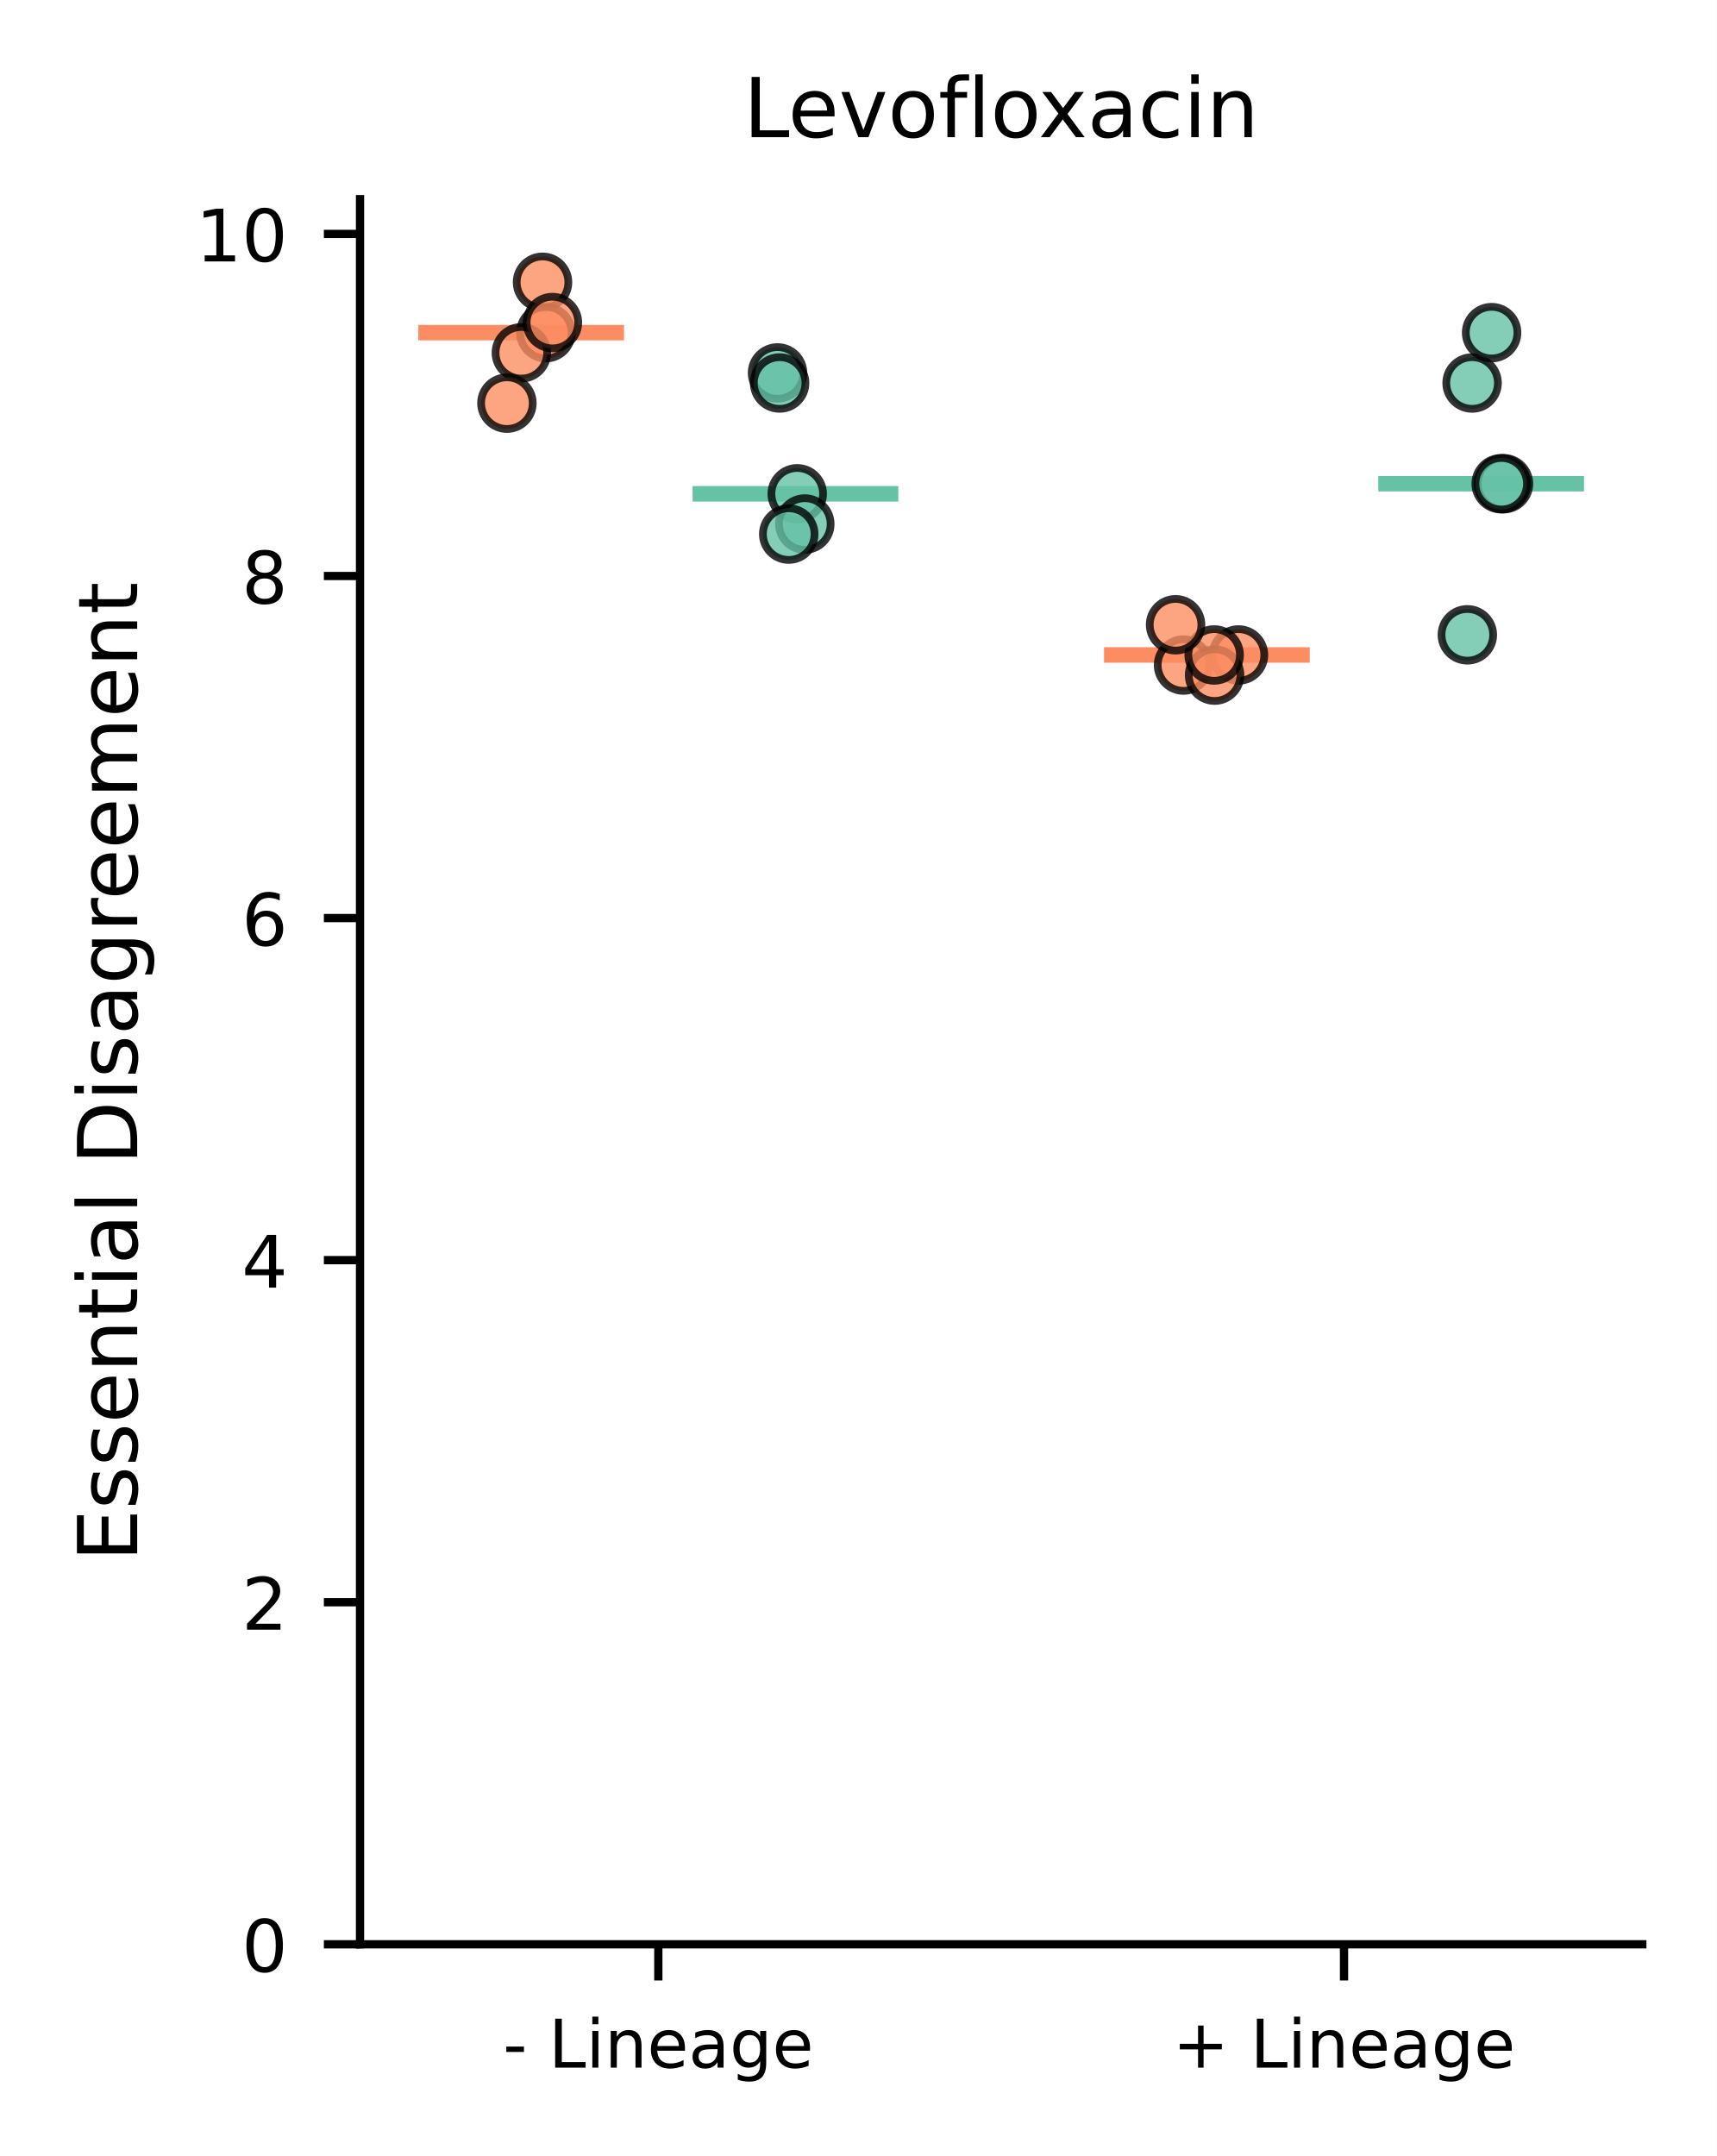
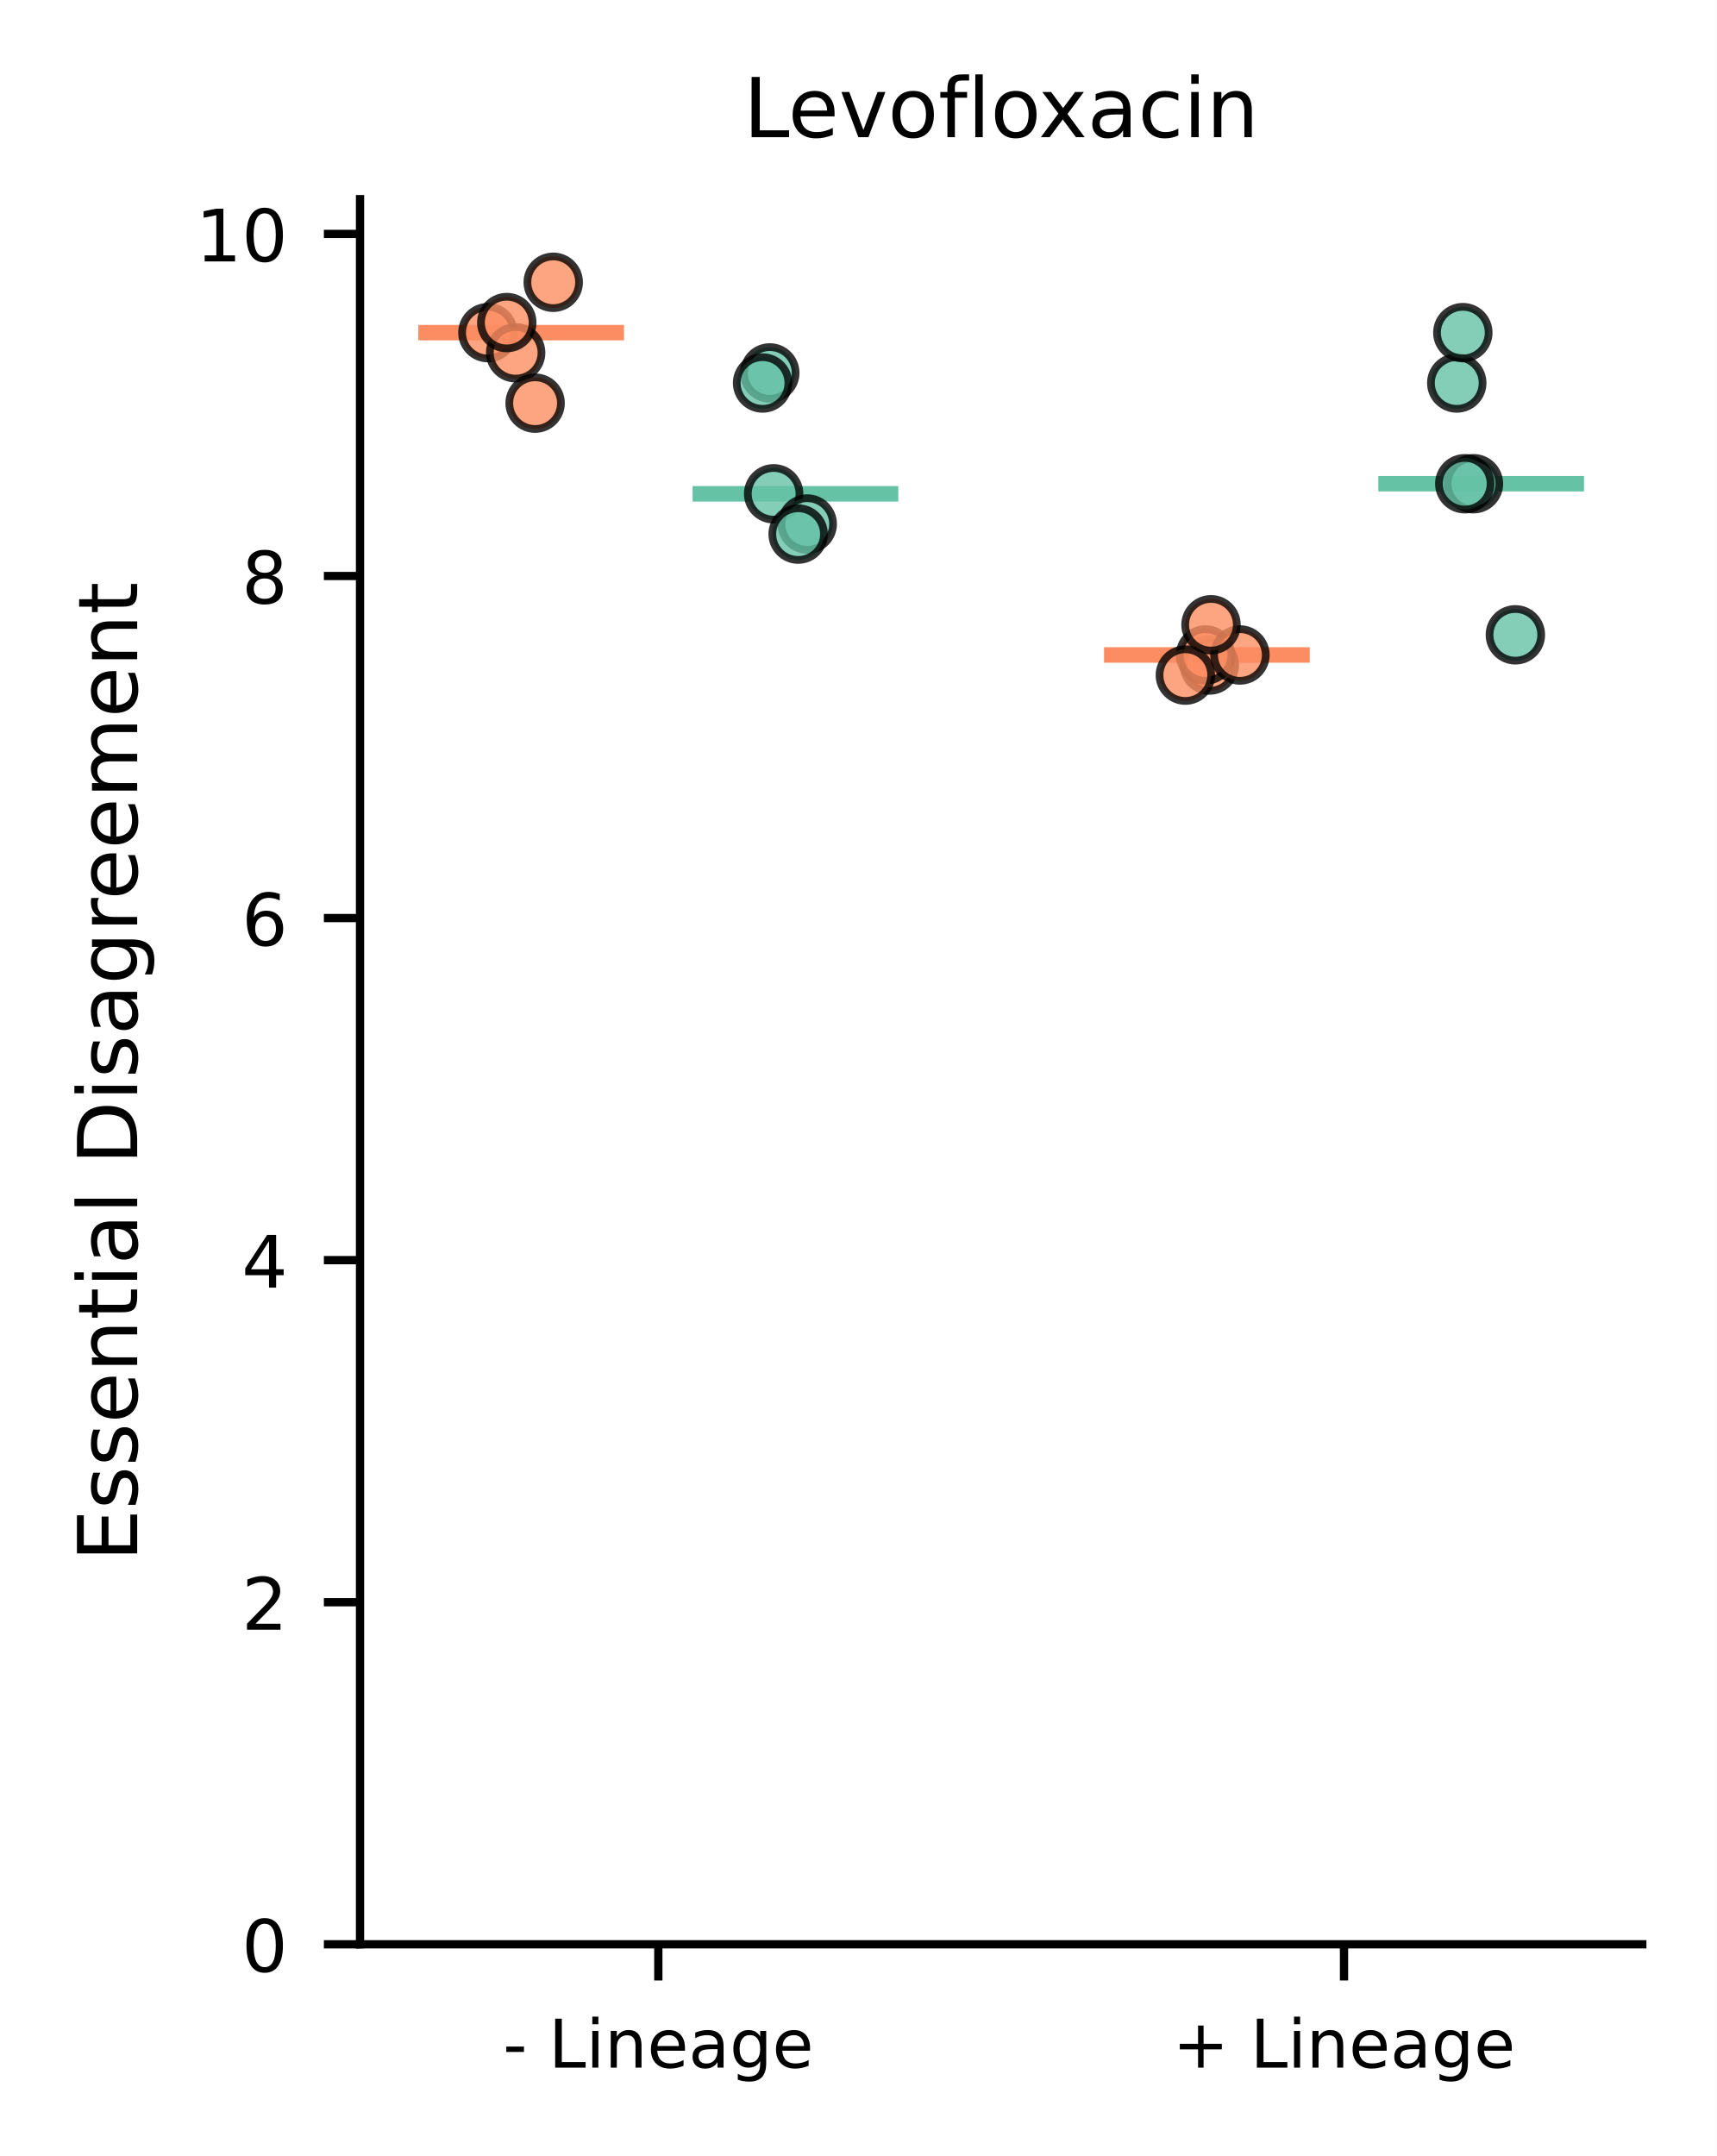
<svg xmlns="http://www.w3.org/2000/svg" xmlns:xlink="http://www.w3.org/1999/xlink" width="166.17pt" height="208.69pt" viewBox="0 0 166.17 208.69" version="1.1">
  <defs>
    <style type="text/css">*{stroke-linejoin: round; stroke-linecap: butt}</style>
  </defs>
  <g id="figure_1">
    <g id="patch_1">
      <path d="M 0 208.69  L 166.17 208.69  L 166.17 0  L 0 0  z " style="fill: #ffffff" />
    </g>
    <g id="axes_1">
      <g id="patch_2">
        <path d="M 34.85 188.199  L 158.97 188.199  L 158.97 19.279  L 34.85 19.279  z " style="fill: #ffffff" />
      </g>
      <g id="LineCollection_1">
-         <path d="M 40.492 32.198  L 60.404 32.198  " clip-path="url(#pae487c774e)" style="fill: none; stroke: #fc8d62; stroke-width: 1.5" />
+         <path d="M 40.492 32.198  L 60.404 32.198  " clip-path="url(#p9c0879e6dc)" style="fill: none; stroke: #fc8d62; stroke-width: 1.5" />
      </g>
      <g id="LineCollection_2">
-         <path d="M 67.042 47.798  L 86.954 47.798  " clip-path="url(#pae487c774e)" style="fill: none; stroke: #66c2a5; stroke-width: 1.5" />
+         <path d="M 67.042 47.798  L 86.954 47.798  " clip-path="url(#p9c0879e6dc)" style="fill: none; stroke: #66c2a5; stroke-width: 1.5" />
      </g>
      <g id="LineCollection_3">
-         <path d="M 106.866 63.398  L 126.778 63.398  " clip-path="url(#pae487c774e)" style="fill: none; stroke: #fc8d62; stroke-width: 1.5" />
+         <path d="M 106.866 63.398  L 126.778 63.398  " clip-path="url(#p9c0879e6dc)" style="fill: none; stroke: #fc8d62; stroke-width: 1.5" />
      </g>
      <g id="LineCollection_4">
-         <path d="M 133.416 46.823  L 153.328 46.823  " clip-path="url(#pae487c774e)" style="fill: none; stroke: #66c2a5; stroke-width: 1.5" />
+         <path d="M 133.416 46.823  L 153.328 46.823  " clip-path="url(#p9c0879e6dc)" style="fill: none; stroke: #66c2a5; stroke-width: 1.5" />
      </g>
      <g id="PathCollection_1">
        <defs>
-           <path id="C0_0_049ed2ad08" d="M 0 2.5  C 0.663 2.5 1.299 2.237 1.768 1.768  C 2.237 1.299 2.5 0.663 2.5 -0  C 2.5 -0.663 2.237 -1.299 1.768 -1.768  C 1.299 -2.237 0.663 -2.5 0 -2.5  C -0.663 -2.5 -1.299 -2.237 -1.768 -1.768  C -2.237 -1.299 -2.5 -0.663 -2.5 0  C -2.5 0.663 -2.237 1.299 -1.768 1.768  C -1.299 2.237 -0.663 2.5 0 2.5  z " />
+           <path id="C0_0_31f6747d35" d="M 0 2.5  C 0.663 2.5 1.299 2.237 1.768 1.768  C 2.237 1.299 2.5 0.663 2.5 -0  C 2.5 -0.663 2.237 -1.299 1.768 -1.768  C 1.299 -2.237 0.663 -2.5 0 -2.5  C -0.663 -2.5 -1.299 -2.237 -1.768 -1.768  C -2.237 -1.299 -2.5 -0.663 -2.5 0  C -2.5 0.663 -2.237 1.299 -1.768 1.768  C -1.299 2.237 -0.663 2.5 0 2.5  z " />
        </defs>
-         <g clip-path="url(#pae487c774e)">
-           <use xlink:href="#C0_0_049ed2ad08" x="52.515" y="27.323" style="fill: #fc8d62; fill-opacity: 0.8; stroke: #000000; stroke-opacity: 0.8; stroke-width: 0.75" />
-         </g>
-         <g clip-path="url(#pae487c774e)">
-           <use xlink:href="#C0_0_049ed2ad08" x="52.838" y="32.198" style="fill: #fc8d62; fill-opacity: 0.8; stroke: #000000; stroke-opacity: 0.8; stroke-width: 0.75" />
-         </g>
-         <g clip-path="url(#pae487c774e)">
-           <use xlink:href="#C0_0_049ed2ad08" x="50.466" y="34.148" style="fill: #fc8d62; fill-opacity: 0.8; stroke: #000000; stroke-opacity: 0.8; stroke-width: 0.75" />
-         </g>
-         <g clip-path="url(#pae487c774e)">
-           <use xlink:href="#C0_0_049ed2ad08" x="53.474" y="31.223" style="fill: #fc8d62; fill-opacity: 0.8; stroke: #000000; stroke-opacity: 0.8; stroke-width: 0.75" />
-         </g>
-         <g clip-path="url(#pae487c774e)">
-           <use xlink:href="#C0_0_049ed2ad08" x="49.068" y="39.023" style="fill: #fc8d62; fill-opacity: 0.8; stroke: #000000; stroke-opacity: 0.8; stroke-width: 0.75" />
+         <g clip-path="url(#p9c0879e6dc)">
+           <use xlink:href="#C0_0_31f6747d35" x="53.551" y="27.323" style="fill: #fc8d62; fill-opacity: 0.8; stroke: #000000; stroke-opacity: 0.8; stroke-width: 0.75" />
+         </g>
+         <g clip-path="url(#p9c0879e6dc)">
+           <use xlink:href="#C0_0_31f6747d35" x="47.228" y="32.198" style="fill: #fc8d62; fill-opacity: 0.8; stroke: #000000; stroke-opacity: 0.8; stroke-width: 0.75" />
+         </g>
+         <g clip-path="url(#p9c0879e6dc)">
+           <use xlink:href="#C0_0_31f6747d35" x="49.914" y="34.148" style="fill: #fc8d62; fill-opacity: 0.8; stroke: #000000; stroke-opacity: 0.8; stroke-width: 0.75" />
+         </g>
+         <g clip-path="url(#p9c0879e6dc)">
+           <use xlink:href="#C0_0_31f6747d35" x="49.055" y="31.223" style="fill: #fc8d62; fill-opacity: 0.8; stroke: #000000; stroke-opacity: 0.8; stroke-width: 0.75" />
+         </g>
+         <g clip-path="url(#p9c0879e6dc)">
+           <use xlink:href="#C0_0_31f6747d35" x="51.797" y="39.023" style="fill: #fc8d62; fill-opacity: 0.8; stroke: #000000; stroke-opacity: 0.8; stroke-width: 0.75" />
        </g>
      </g>
      <g id="PathCollection_2">
        <defs>
-           <path id="C1_0_1b8a376a2b" d="M 0 2.5  C 0.663 2.5 1.299 2.237 1.768 1.768  C 2.237 1.299 2.5 0.663 2.5 -0  C 2.5 -0.663 2.237 -1.299 1.768 -1.768  C 1.299 -2.237 0.663 -2.5 0 -2.5  C -0.663 -2.5 -1.299 -2.237 -1.768 -1.768  C -2.237 -1.299 -2.5 -0.663 -2.5 0  C -2.5 0.663 -2.237 1.299 -1.768 1.768  C -1.299 2.237 -0.663 2.5 0 2.5  z " />
+           <path id="C1_0_702dd23e51" d="M 0 2.5  C 0.663 2.5 1.299 2.237 1.768 1.768  C 2.237 1.299 2.5 0.663 2.5 -0  C 2.5 -0.663 2.237 -1.299 1.768 -1.768  C 1.299 -2.237 0.663 -2.5 0 -2.5  C -0.663 -2.5 -1.299 -2.237 -1.768 -1.768  C -2.237 -1.299 -2.5 -0.663 -2.5 0  C -2.5 0.663 -2.237 1.299 -1.768 1.768  C -1.299 2.237 -0.663 2.5 0 2.5  z " />
        </defs>
-         <g clip-path="url(#pae487c774e)">
-           <use xlink:href="#C1_0_1b8a376a2b" x="77.17" y="47.798" style="fill: #66c2a5; fill-opacity: 0.8; stroke: #000000; stroke-opacity: 0.8; stroke-width: 0.75" />
-         </g>
-         <g clip-path="url(#pae487c774e)">
-           <use xlink:href="#C1_0_1b8a376a2b" x="77.903" y="50.723" style="fill: #66c2a5; fill-opacity: 0.8; stroke: #000000; stroke-opacity: 0.8; stroke-width: 0.75" />
-         </g>
-         <g clip-path="url(#pae487c774e)">
-           <use xlink:href="#C1_0_1b8a376a2b" x="75.261" y="36.098" style="fill: #66c2a5; fill-opacity: 0.8; stroke: #000000; stroke-opacity: 0.8; stroke-width: 0.75" />
-         </g>
-         <g clip-path="url(#pae487c774e)">
-           <use xlink:href="#C1_0_1b8a376a2b" x="76.347" y="51.698" style="fill: #66c2a5; fill-opacity: 0.8; stroke: #000000; stroke-opacity: 0.8; stroke-width: 0.75" />
-         </g>
-         <g clip-path="url(#pae487c774e)">
-           <use xlink:href="#C1_0_1b8a376a2b" x="75.465" y="37.073" style="fill: #66c2a5; fill-opacity: 0.8; stroke: #000000; stroke-opacity: 0.8; stroke-width: 0.75" />
+         <g clip-path="url(#p9c0879e6dc)">
+           <use xlink:href="#C1_0_702dd23e51" x="74.887" y="47.798" style="fill: #66c2a5; fill-opacity: 0.8; stroke: #000000; stroke-opacity: 0.8; stroke-width: 0.75" />
+         </g>
+         <g clip-path="url(#p9c0879e6dc)">
+           <use xlink:href="#C1_0_702dd23e51" x="78.138" y="50.723" style="fill: #66c2a5; fill-opacity: 0.8; stroke: #000000; stroke-opacity: 0.8; stroke-width: 0.75" />
+         </g>
+         <g clip-path="url(#p9c0879e6dc)">
+           <use xlink:href="#C1_0_702dd23e51" x="74.514" y="36.098" style="fill: #66c2a5; fill-opacity: 0.8; stroke: #000000; stroke-opacity: 0.8; stroke-width: 0.75" />
+         </g>
+         <g clip-path="url(#p9c0879e6dc)">
+           <use xlink:href="#C1_0_702dd23e51" x="77.258" y="51.698" style="fill: #66c2a5; fill-opacity: 0.8; stroke: #000000; stroke-opacity: 0.8; stroke-width: 0.75" />
+         </g>
+         <g clip-path="url(#p9c0879e6dc)">
+           <use xlink:href="#C1_0_702dd23e51" x="73.815" y="37.073" style="fill: #66c2a5; fill-opacity: 0.8; stroke: #000000; stroke-opacity: 0.8; stroke-width: 0.75" />
        </g>
      </g>
      <g id="PathCollection_3">
        <defs>
-           <path id="C2_0_3cc816ec5a" d="M 0 2.5  C 0.663 2.5 1.299 2.237 1.768 1.768  C 2.237 1.299 2.5 0.663 2.5 -0  C 2.5 -0.663 2.237 -1.299 1.768 -1.768  C 1.299 -2.237 0.663 -2.5 0 -2.5  C -0.663 -2.5 -1.299 -2.237 -1.768 -1.768  C -2.237 -1.299 -2.5 -0.663 -2.5 0  C -2.5 0.663 -2.237 1.299 -1.768 1.768  C -1.299 2.237 -0.663 2.5 0 2.5  z " />
+           <path id="C2_0_2a430ed521" d="M 0 2.5  C 0.663 2.5 1.299 2.237 1.768 1.768  C 2.237 1.299 2.5 0.663 2.5 -0  C 2.5 -0.663 2.237 -1.299 1.768 -1.768  C 1.299 -2.237 0.663 -2.5 0 -2.5  C -0.663 -2.5 -1.299 -2.237 -1.768 -1.768  C -2.237 -1.299 -2.5 -0.663 -2.5 0  C -2.5 0.663 -2.237 1.299 -1.768 1.768  C -1.299 2.237 -0.663 2.5 0 2.5  z " />
        </defs>
-         <g clip-path="url(#pae487c774e)">
-           <use xlink:href="#C2_0_3cc816ec5a" x="114.563" y="64.373" style="fill: #fc8d62; fill-opacity: 0.8; stroke: #000000; stroke-opacity: 0.8; stroke-width: 0.75" />
-         </g>
-         <g clip-path="url(#pae487c774e)">
-           <use xlink:href="#C2_0_3cc816ec5a" x="119.881" y="63.398" style="fill: #fc8d62; fill-opacity: 0.8; stroke: #000000; stroke-opacity: 0.8; stroke-width: 0.75" />
-         </g>
-         <g clip-path="url(#pae487c774e)">
-           <use xlink:href="#C2_0_3cc816ec5a" x="117.569" y="65.348" style="fill: #fc8d62; fill-opacity: 0.8; stroke: #000000; stroke-opacity: 0.8; stroke-width: 0.75" />
-         </g>
-         <g clip-path="url(#pae487c774e)">
-           <use xlink:href="#C2_0_3cc816ec5a" x="117.527" y="63.398" style="fill: #fc8d62; fill-opacity: 0.8; stroke: #000000; stroke-opacity: 0.8; stroke-width: 0.75" />
-         </g>
-         <g clip-path="url(#pae487c774e)">
-           <use xlink:href="#C2_0_3cc816ec5a" x="113.791" y="60.473" style="fill: #fc8d62; fill-opacity: 0.8; stroke: #000000; stroke-opacity: 0.8; stroke-width: 0.75" />
+         <g clip-path="url(#p9c0879e6dc)">
+           <use xlink:href="#C2_0_2a430ed521" x="117.062" y="64.373" style="fill: #fc8d62; fill-opacity: 0.8; stroke: #000000; stroke-opacity: 0.8; stroke-width: 0.75" />
+         </g>
+         <g clip-path="url(#p9c0879e6dc)">
+           <use xlink:href="#C2_0_2a430ed521" x="116.692" y="63.398" style="fill: #fc8d62; fill-opacity: 0.8; stroke: #000000; stroke-opacity: 0.8; stroke-width: 0.75" />
+         </g>
+         <g clip-path="url(#p9c0879e6dc)">
+           <use xlink:href="#C2_0_2a430ed521" x="114.739" y="65.348" style="fill: #fc8d62; fill-opacity: 0.8; stroke: #000000; stroke-opacity: 0.8; stroke-width: 0.75" />
+         </g>
+         <g clip-path="url(#p9c0879e6dc)">
+           <use xlink:href="#C2_0_2a430ed521" x="120.022" y="63.398" style="fill: #fc8d62; fill-opacity: 0.8; stroke: #000000; stroke-opacity: 0.8; stroke-width: 0.75" />
+         </g>
+         <g clip-path="url(#p9c0879e6dc)">
+           <use xlink:href="#C2_0_2a430ed521" x="117.222" y="60.473" style="fill: #fc8d62; fill-opacity: 0.8; stroke: #000000; stroke-opacity: 0.8; stroke-width: 0.75" />
        </g>
      </g>
      <g id="PathCollection_4">
        <defs>
-           <path id="C3_0_1e5a275e73" d="M 0 2.5  C 0.663 2.5 1.299 2.237 1.768 1.768  C 2.237 1.299 2.5 0.663 2.5 -0  C 2.5 -0.663 2.237 -1.299 1.768 -1.768  C 1.299 -2.237 0.663 -2.5 0 -2.5  C -0.663 -2.5 -1.299 -2.237 -1.768 -1.768  C -2.237 -1.299 -2.5 -0.663 -2.5 0  C -2.5 0.663 -2.237 1.299 -1.768 1.768  C -1.299 2.237 -0.663 2.5 0 2.5  z " />
+           <path id="C3_0_20f2408cb4" d="M 0 2.5  C 0.663 2.5 1.299 2.237 1.768 1.768  C 2.237 1.299 2.5 0.663 2.5 -0  C 2.5 -0.663 2.237 -1.299 1.768 -1.768  C 1.299 -2.237 0.663 -2.5 0 -2.5  C -0.663 -2.5 -1.299 -2.237 -1.768 -1.768  C -2.237 -1.299 -2.5 -0.663 -2.5 0  C -2.5 0.663 -2.237 1.299 -1.768 1.768  C -1.299 2.237 -0.663 2.5 0 2.5  z " />
        </defs>
-         <g clip-path="url(#pae487c774e)">
-           <use xlink:href="#C3_0_1e5a275e73" x="142.495" y="37.073" style="fill: #66c2a5; fill-opacity: 0.8; stroke: #000000; stroke-opacity: 0.8; stroke-width: 0.75" />
-         </g>
-         <g clip-path="url(#pae487c774e)">
-           <use xlink:href="#C3_0_1e5a275e73" x="144.383" y="32.198" style="fill: #66c2a5; fill-opacity: 0.8; stroke: #000000; stroke-opacity: 0.8; stroke-width: 0.75" />
-         </g>
-         <g clip-path="url(#pae487c774e)">
-           <use xlink:href="#C3_0_1e5a275e73" x="145.533" y="46.823" style="fill: #66c2a5; fill-opacity: 0.8; stroke: #000000; stroke-opacity: 0.8; stroke-width: 0.75" />
-         </g>
-         <g clip-path="url(#pae487c774e)">
-           <use xlink:href="#C3_0_1e5a275e73" x="145.31" y="46.823" style="fill: #66c2a5; fill-opacity: 0.8; stroke: #000000; stroke-opacity: 0.8; stroke-width: 0.75" />
-         </g>
-         <g clip-path="url(#pae487c774e)">
-           <use xlink:href="#C3_0_1e5a275e73" x="142.035" y="61.448" style="fill: #66c2a5; fill-opacity: 0.8; stroke: #000000; stroke-opacity: 0.8; stroke-width: 0.75" />
+         <g clip-path="url(#p9c0879e6dc)">
+           <use xlink:href="#C3_0_20f2408cb4" x="141.011" y="37.073" style="fill: #66c2a5; fill-opacity: 0.8; stroke: #000000; stroke-opacity: 0.8; stroke-width: 0.75" />
+         </g>
+         <g clip-path="url(#p9c0879e6dc)">
+           <use xlink:href="#C3_0_20f2408cb4" x="141.598" y="32.198" style="fill: #66c2a5; fill-opacity: 0.8; stroke: #000000; stroke-opacity: 0.8; stroke-width: 0.75" />
+         </g>
+         <g clip-path="url(#p9c0879e6dc)">
+           <use xlink:href="#C3_0_20f2408cb4" x="142.628" y="46.823" style="fill: #66c2a5; fill-opacity: 0.8; stroke: #000000; stroke-opacity: 0.8; stroke-width: 0.75" />
+         </g>
+         <g clip-path="url(#p9c0879e6dc)">
+           <use xlink:href="#C3_0_20f2408cb4" x="141.786" y="46.823" style="fill: #66c2a5; fill-opacity: 0.8; stroke: #000000; stroke-opacity: 0.8; stroke-width: 0.75" />
+         </g>
+         <g clip-path="url(#p9c0879e6dc)">
+           <use xlink:href="#C3_0_20f2408cb4" x="146.684" y="61.448" style="fill: #66c2a5; fill-opacity: 0.8; stroke: #000000; stroke-opacity: 0.8; stroke-width: 0.75" />
        </g>
      </g>
      <g id="line2d_1" />
      <g id="line2d_2" />
      <g id="matplotlib.axis_1">
        <g id="xtick_1">
          <g id="line2d_3">
            <defs>
-               <path id="mca736c012c" d="M 0 0  L 0 3.5  " style="stroke: #000000; stroke-width: 0.8" />
+               <path id="md94d886a5a" d="M 0 0  L 0 3.5  " style="stroke: #000000; stroke-width: 0.8" />
            </defs>
            <g>
-               <use xlink:href="#mca736c012c" x="63.723" y="188.199" style="stroke: #000000; stroke-width: 0.8" />
+               <use xlink:href="#md94d886a5a" x="63.723" y="188.199" style="stroke: #000000; stroke-width: 0.8" />
            </g>
          </g>
          <g id="text_1">
            <g transform="translate(48.68955 200.1377) scale(0.065 -0.065)">
              <defs>
                <path id="DejaVuSans-2d" d="M 313 2009  L 1997 2009  L 1997 1497  L 313 1497  L 313 2009  z " transform="scale(0.015625)" />
                <path id="DejaVuSans-20" transform="scale(0.015625)" />
                <path id="DejaVuSans-4c" d="M 628 4666  L 1259 4666  L 1259 531  L 3531 531  L 3531 0  L 628 0  L 628 4666  z " transform="scale(0.015625)" />
                <path id="DejaVuSans-69" d="M 603 3500  L 1178 3500  L 1178 0  L 603 0  L 603 3500  z M 603 4863  L 1178 4863  L 1178 4134  L 603 4134  L 603 4863  z " transform="scale(0.015625)" />
                <path id="DejaVuSans-6e" d="M 3513 2113  L 3513 0  L 2938 0  L 2938 2094  Q 2938 2591 2744 2837  Q 2550 3084 2163 3084  Q 1697 3084 1428 2787  Q 1159 2491 1159 1978  L 1159 0  L 581 0  L 581 3500  L 1159 3500  L 1159 2956  Q 1366 3272 1645 3428  Q 1925 3584 2291 3584  Q 2894 3584 3203 3211  Q 3513 2838 3513 2113  z " transform="scale(0.015625)" />
                <path id="DejaVuSans-65" d="M 3597 1894  L 3597 1613  L 953 1613  Q 991 1019 1311 708  Q 1631 397 2203 397  Q 2534 397 2845 478  Q 3156 559 3463 722  L 3463 178  Q 3153 47 2828 -22  Q 2503 -91 2169 -91  Q 1331 -91 842 396  Q 353 884 353 1716  Q 353 2575 817 3079  Q 1281 3584 2069 3584  Q 2775 3584 3186 3129  Q 3597 2675 3597 1894  z M 3022 2063  Q 3016 2534 2758 2815  Q 2500 3097 2075 3097  Q 1594 3097 1305 2825  Q 1016 2553 972 2059  L 3022 2063  z " transform="scale(0.015625)" />
                <path id="DejaVuSans-61" d="M 2194 1759  Q 1497 1759 1228 1600  Q 959 1441 959 1056  Q 959 750 1161 570  Q 1363 391 1709 391  Q 2188 391 2477 730  Q 2766 1069 2766 1631  L 2766 1759  L 2194 1759  z M 3341 1997  L 3341 0  L 2766 0  L 2766 531  Q 2569 213 2275 61  Q 1981 -91 1556 -91  Q 1019 -91 701 211  Q 384 513 384 1019  Q 384 1609 779 1909  Q 1175 2209 1959 2209  L 2766 2209  L 2766 2266  Q 2766 2663 2505 2880  Q 2244 3097 1772 3097  Q 1472 3097 1187 3025  Q 903 2953 641 2809  L 641 3341  Q 956 3463 1253 3523  Q 1550 3584 1831 3584  Q 2591 3584 2966 3190  Q 3341 2797 3341 1997  z " transform="scale(0.015625)" />
                <path id="DejaVuSans-67" d="M 2906 1791  Q 2906 2416 2648 2759  Q 2391 3103 1925 3103  Q 1463 3103 1205 2759  Q 947 2416 947 1791  Q 947 1169 1205 825  Q 1463 481 1925 481  Q 2391 481 2648 825  Q 2906 1169 2906 1791  z M 3481 434  Q 3481 -459 3084 -895  Q 2688 -1331 1869 -1331  Q 1566 -1331 1297 -1286  Q 1028 -1241 775 -1147  L 775 -588  Q 1028 -725 1275 -790  Q 1522 -856 1778 -856  Q 2344 -856 2625 -561  Q 2906 -266 2906 331  L 2906 616  Q 2728 306 2450 153  Q 2172 0 1784 0  Q 1141 0 747 490  Q 353 981 353 1791  Q 353 2603 747 3093  Q 1141 3584 1784 3584  Q 2172 3584 2450 3431  Q 2728 3278 2906 2969  L 2906 3500  L 3481 3500  L 3481 434  z " transform="scale(0.015625)" />
              </defs>
              <use xlink:href="#DejaVuSans-2d" />
              <use xlink:href="#DejaVuSans-20" x="36.084" />
              <use xlink:href="#DejaVuSans-4c" x="67.871" />
              <use xlink:href="#DejaVuSans-69" x="123.584" />
              <use xlink:href="#DejaVuSans-6e" x="151.367" />
              <use xlink:href="#DejaVuSans-65" x="214.746" />
              <use xlink:href="#DejaVuSans-61" x="276.27" />
              <use xlink:href="#DejaVuSans-67" x="337.549" />
              <use xlink:href="#DejaVuSans-65" x="401.025" />
            </g>
          </g>
        </g>
        <g id="xtick_2">
          <g id="line2d_4">
            <g>
-               <use xlink:href="#mca736c012c" x="130.097" y="188.199" style="stroke: #000000; stroke-width: 0.8" />
+               <use xlink:href="#md94d886a5a" x="130.097" y="188.199" style="stroke: #000000; stroke-width: 0.8" />
            </g>
          </g>
          <g id="text_2">
            <g transform="translate(113.513 200.1377) scale(0.065 -0.065)">
              <defs>
                <path id="DejaVuSans-2b" d="M 2944 4013  L 2944 2272  L 4684 2272  L 4684 1741  L 2944 1741  L 2944 0  L 2419 0  L 2419 1741  L 678 1741  L 678 2272  L 2419 2272  L 2419 4013  L 2944 4013  z " transform="scale(0.015625)" />
              </defs>
              <use xlink:href="#DejaVuSans-2b" />
              <use xlink:href="#DejaVuSans-20" x="83.789" />
              <use xlink:href="#DejaVuSans-4c" x="115.576" />
              <use xlink:href="#DejaVuSans-69" x="171.289" />
              <use xlink:href="#DejaVuSans-6e" x="199.072" />
              <use xlink:href="#DejaVuSans-65" x="262.451" />
              <use xlink:href="#DejaVuSans-61" x="323.975" />
              <use xlink:href="#DejaVuSans-67" x="385.254" />
              <use xlink:href="#DejaVuSans-65" x="448.73" />
            </g>
          </g>
        </g>
      </g>
      <g id="matplotlib.axis_2">
        <g id="ytick_1">
          <g id="line2d_5">
            <defs>
-               <path id="m1b675e1945" d="M 0 0  L -3.5 0  " style="stroke: #000000; stroke-width: 0.8" />
+               <path id="m22049e6201" d="M 0 0  L -3.5 0  " style="stroke: #000000; stroke-width: 0.8" />
            </defs>
            <g>
-               <use xlink:href="#m1b675e1945" x="34.85" y="188.199" style="stroke: #000000; stroke-width: 0.8" />
+               <use xlink:href="#m22049e6201" x="34.85" y="188.199" style="stroke: #000000; stroke-width: 0.8" />
            </g>
          </g>
          <g id="text_3">
            <g transform="translate(23.39625 190.8582) scale(0.07 -0.07)">
              <defs>
                <path id="DejaVuSans-30" d="M 2034 4250  Q 1547 4250 1301 3770  Q 1056 3291 1056 2328  Q 1056 1369 1301 889  Q 1547 409 2034 409  Q 2525 409 2770 889  Q 3016 1369 3016 2328  Q 3016 3291 2770 3770  Q 2525 4250 2034 4250  z M 2034 4750  Q 2819 4750 3233 4129  Q 3647 3509 3647 2328  Q 3647 1150 3233 529  Q 2819 -91 2034 -91  Q 1250 -91 836 529  Q 422 1150 422 2328  Q 422 3509 836 4129  Q 1250 4750 2034 4750  z " transform="scale(0.015625)" />
              </defs>
              <use xlink:href="#DejaVuSans-30" />
            </g>
          </g>
        </g>
        <g id="ytick_2">
          <g id="line2d_6">
            <g>
-               <use xlink:href="#m1b675e1945" x="34.85" y="155.088" style="stroke: #000000; stroke-width: 0.8" />
+               <use xlink:href="#m22049e6201" x="34.85" y="155.088" style="stroke: #000000; stroke-width: 0.8" />
            </g>
          </g>
          <g id="text_4">
            <g transform="translate(23.39625 157.747) scale(0.07 -0.07)">
              <defs>
                <path id="DejaVuSans-32" d="M 1228 531  L 3431 531  L 3431 0  L 469 0  L 469 531  Q 828 903 1448 1529  Q 2069 2156 2228 2338  Q 2531 2678 2651 2914  Q 2772 3150 2772 3378  Q 2772 3750 2511 3984  Q 2250 4219 1831 4219  Q 1534 4219 1204 4116  Q 875 4013 500 3803  L 500 4441  Q 881 4594 1212 4672  Q 1544 4750 1819 4750  Q 2544 4750 2975 4387  Q 3406 4025 3406 3419  Q 3406 3131 3298 2873  Q 3191 2616 2906 2266  Q 2828 2175 2409 1742  Q 1991 1309 1228 531  z " transform="scale(0.015625)" />
              </defs>
              <use xlink:href="#DejaVuSans-32" />
            </g>
          </g>
        </g>
        <g id="ytick_3">
          <g id="line2d_7">
            <g>
-               <use xlink:href="#m1b675e1945" x="34.85" y="121.976" style="stroke: #000000; stroke-width: 0.8" />
+               <use xlink:href="#m22049e6201" x="34.85" y="121.976" style="stroke: #000000; stroke-width: 0.8" />
            </g>
          </g>
          <g id="text_5">
            <g transform="translate(23.39625 124.6357) scale(0.07 -0.07)">
              <defs>
                <path id="DejaVuSans-34" d="M 2419 4116  L 825 1625  L 2419 1625  L 2419 4116  z M 2253 4666  L 3047 4666  L 3047 1625  L 3713 1625  L 3713 1100  L 3047 1100  L 3047 0  L 2419 0  L 2419 1100  L 313 1100  L 313 1709  L 2253 4666  z " transform="scale(0.015625)" />
              </defs>
              <use xlink:href="#DejaVuSans-34" />
            </g>
          </g>
        </g>
        <g id="ytick_4">
          <g id="line2d_8">
            <g>
-               <use xlink:href="#m1b675e1945" x="34.85" y="88.865" style="stroke: #000000; stroke-width: 0.8" />
+               <use xlink:href="#m22049e6201" x="34.85" y="88.865" style="stroke: #000000; stroke-width: 0.8" />
            </g>
          </g>
          <g id="text_6">
            <g transform="translate(23.39625 91.52447) scale(0.07 -0.07)">
              <defs>
                <path id="DejaVuSans-36" d="M 2113 2584  Q 1688 2584 1439 2293  Q 1191 2003 1191 1497  Q 1191 994 1439 701  Q 1688 409 2113 409  Q 2538 409 2786 701  Q 3034 994 3034 1497  Q 3034 2003 2786 2293  Q 2538 2584 2113 2584  z M 3366 4563  L 3366 3988  Q 3128 4100 2886 4159  Q 2644 4219 2406 4219  Q 1781 4219 1451 3797  Q 1122 3375 1075 2522  Q 1259 2794 1537 2939  Q 1816 3084 2150 3084  Q 2853 3084 3261 2657  Q 3669 2231 3669 1497  Q 3669 778 3244 343  Q 2819 -91 2113 -91  Q 1303 -91 875 529  Q 447 1150 447 2328  Q 447 3434 972 4092  Q 1497 4750 2381 4750  Q 2619 4750 2861 4703  Q 3103 4656 3366 4563  z " transform="scale(0.015625)" />
              </defs>
              <use xlink:href="#DejaVuSans-36" />
            </g>
          </g>
        </g>
        <g id="ytick_5">
          <g id="line2d_9">
            <g>
-               <use xlink:href="#m1b675e1945" x="34.85" y="55.754" style="stroke: #000000; stroke-width: 0.8" />
+               <use xlink:href="#m22049e6201" x="34.85" y="55.754" style="stroke: #000000; stroke-width: 0.8" />
            </g>
          </g>
          <g id="text_7">
            <g transform="translate(23.39625 58.41322) scale(0.07 -0.07)">
              <defs>
                <path id="DejaVuSans-38" d="M 2034 2216  Q 1584 2216 1326 1975  Q 1069 1734 1069 1313  Q 1069 891 1326 650  Q 1584 409 2034 409  Q 2484 409 2743 651  Q 3003 894 3003 1313  Q 3003 1734 2745 1975  Q 2488 2216 2034 2216  z M 1403 2484  Q 997 2584 770 2862  Q 544 3141 544 3541  Q 544 4100 942 4425  Q 1341 4750 2034 4750  Q 2731 4750 3128 4425  Q 3525 4100 3525 3541  Q 3525 3141 3298 2862  Q 3072 2584 2669 2484  Q 3125 2378 3379 2068  Q 3634 1759 3634 1313  Q 3634 634 3220 271  Q 2806 -91 2034 -91  Q 1263 -91 848 271  Q 434 634 434 1313  Q 434 1759 690 2068  Q 947 2378 1403 2484  z M 1172 3481  Q 1172 3119 1398 2916  Q 1625 2713 2034 2713  Q 2441 2713 2670 2916  Q 2900 3119 2900 3481  Q 2900 3844 2670 4047  Q 2441 4250 2034 4250  Q 1625 4250 1398 4047  Q 1172 3844 1172 3481  z " transform="scale(0.015625)" />
              </defs>
              <use xlink:href="#DejaVuSans-38" />
            </g>
          </g>
        </g>
        <g id="ytick_6">
          <g id="line2d_10">
            <g>
-               <use xlink:href="#m1b675e1945" x="34.85" y="22.643" style="stroke: #000000; stroke-width: 0.8" />
+               <use xlink:href="#m22049e6201" x="34.85" y="22.643" style="stroke: #000000; stroke-width: 0.8" />
            </g>
          </g>
          <g id="text_8">
            <g transform="translate(18.9425 25.30198) scale(0.07 -0.07)">
              <defs>
                <path id="DejaVuSans-31" d="M 794 531  L 1825 531  L 1825 4091  L 703 3866  L 703 4441  L 1819 4666  L 2450 4666  L 2450 531  L 3481 531  L 3481 0  L 794 0  L 794 531  z " transform="scale(0.015625)" />
              </defs>
              <use xlink:href="#DejaVuSans-31" />
              <use xlink:href="#DejaVuSans-30" x="63.623" />
            </g>
          </g>
        </g>
        <g id="text_9">
          <g transform="translate(13.27875 151.1463) rotate(-90) scale(0.08 -0.08)">
            <defs>
              <path id="DejaVuSans-45" d="M 628 4666  L 3578 4666  L 3578 4134  L 1259 4134  L 1259 2753  L 3481 2753  L 3481 2222  L 1259 2222  L 1259 531  L 3634 531  L 3634 0  L 628 0  L 628 4666  z " transform="scale(0.015625)" />
              <path id="DejaVuSans-73" d="M 2834 3397  L 2834 2853  Q 2591 2978 2328 3040  Q 2066 3103 1784 3103  Q 1356 3103 1142 2972  Q 928 2841 928 2578  Q 928 2378 1081 2264  Q 1234 2150 1697 2047  L 1894 2003  Q 2506 1872 2764 1633  Q 3022 1394 3022 966  Q 3022 478 2636 193  Q 2250 -91 1575 -91  Q 1294 -91 989 -36  Q 684 19 347 128  L 347 722  Q 666 556 975 473  Q 1284 391 1588 391  Q 1994 391 2212 530  Q 2431 669 2431 922  Q 2431 1156 2273 1281  Q 2116 1406 1581 1522  L 1381 1569  Q 847 1681 609 1914  Q 372 2147 372 2553  Q 372 3047 722 3315  Q 1072 3584 1716 3584  Q 2034 3584 2315 3537  Q 2597 3491 2834 3397  z " transform="scale(0.015625)" />
              <path id="DejaVuSans-74" d="M 1172 4494  L 1172 3500  L 2356 3500  L 2356 3053  L 1172 3053  L 1172 1153  Q 1172 725 1289 603  Q 1406 481 1766 481  L 2356 481  L 2356 0  L 1766 0  Q 1100 0 847 248  Q 594 497 594 1153  L 594 3053  L 172 3053  L 172 3500  L 594 3500  L 594 4494  L 1172 4494  z " transform="scale(0.015625)" />
              <path id="DejaVuSans-6c" d="M 603 4863  L 1178 4863  L 1178 0  L 603 0  L 603 4863  z " transform="scale(0.015625)" />
              <path id="DejaVuSans-44" d="M 1259 4147  L 1259 519  L 2022 519  Q 2988 519 3436 956  Q 3884 1394 3884 2338  Q 3884 3275 3436 3711  Q 2988 4147 2022 4147  L 1259 4147  z M 628 4666  L 1925 4666  Q 3281 4666 3915 4102  Q 4550 3538 4550 2338  Q 4550 1131 3912 565  Q 3275 0 1925 0  L 628 0  L 628 4666  z " transform="scale(0.015625)" />
              <path id="DejaVuSans-72" d="M 2631 2963  Q 2534 3019 2420 3045  Q 2306 3072 2169 3072  Q 1681 3072 1420 2755  Q 1159 2438 1159 1844  L 1159 0  L 581 0  L 581 3500  L 1159 3500  L 1159 2956  Q 1341 3275 1631 3429  Q 1922 3584 2338 3584  Q 2397 3584 2469 3576  Q 2541 3569 2628 3553  L 2631 2963  z " transform="scale(0.015625)" />
              <path id="DejaVuSans-6d" d="M 3328 2828  Q 3544 3216 3844 3400  Q 4144 3584 4550 3584  Q 5097 3584 5394 3201  Q 5691 2819 5691 2113  L 5691 0  L 5113 0  L 5113 2094  Q 5113 2597 4934 2840  Q 4756 3084 4391 3084  Q 3944 3084 3684 2787  Q 3425 2491 3425 1978  L 3425 0  L 2847 0  L 2847 2094  Q 2847 2600 2669 2842  Q 2491 3084 2119 3084  Q 1678 3084 1418 2786  Q 1159 2488 1159 1978  L 1159 0  L 581 0  L 581 3500  L 1159 3500  L 1159 2956  Q 1356 3278 1631 3431  Q 1906 3584 2284 3584  Q 2666 3584 2933 3390  Q 3200 3197 3328 2828  z " transform="scale(0.015625)" />
            </defs>
            <use xlink:href="#DejaVuSans-45" />
            <use xlink:href="#DejaVuSans-73" x="63.184" />
            <use xlink:href="#DejaVuSans-73" x="115.283" />
            <use xlink:href="#DejaVuSans-65" x="167.383" />
            <use xlink:href="#DejaVuSans-6e" x="228.906" />
            <use xlink:href="#DejaVuSans-74" x="292.285" />
            <use xlink:href="#DejaVuSans-69" x="331.494" />
            <use xlink:href="#DejaVuSans-61" x="359.277" />
            <use xlink:href="#DejaVuSans-6c" x="420.557" />
            <use xlink:href="#DejaVuSans-20" x="448.34" />
            <use xlink:href="#DejaVuSans-44" x="480.127" />
            <use xlink:href="#DejaVuSans-69" x="557.129" />
            <use xlink:href="#DejaVuSans-73" x="584.912" />
            <use xlink:href="#DejaVuSans-61" x="637.012" />
            <use xlink:href="#DejaVuSans-67" x="698.291" />
            <use xlink:href="#DejaVuSans-72" x="761.768" />
            <use xlink:href="#DejaVuSans-65" x="800.631" />
            <use xlink:href="#DejaVuSans-65" x="862.154" />
            <use xlink:href="#DejaVuSans-6d" x="923.678" />
            <use xlink:href="#DejaVuSans-65" x="1021.09" />
            <use xlink:href="#DejaVuSans-6e" x="1082.613" />
            <use xlink:href="#DejaVuSans-74" x="1145.992" />
          </g>
        </g>
      </g>
      <g id="patch_3">
        <path d="M 34.85 188.199  L 34.85 19.279  " style="fill: none; stroke: #000000; stroke-width: 0.8; stroke-linejoin: miter; stroke-linecap: square" />
      </g>
      <g id="patch_4">
        <path d="M 34.85 188.199  L 158.97 188.199  " style="fill: none; stroke: #000000; stroke-width: 0.8; stroke-linejoin: miter; stroke-linecap: square" />
      </g>
      <g id="text_10">
        <g transform="translate(71.96875 13.27875) scale(0.08 -0.08)">
          <defs>
            <path id="DejaVuSans-76" d="M 191 3500  L 800 3500  L 1894 563  L 2988 3500  L 3597 3500  L 2284 0  L 1503 0  L 191 3500  z " transform="scale(0.015625)" />
            <path id="DejaVuSans-6f" d="M 1959 3097  Q 1497 3097 1228 2736  Q 959 2375 959 1747  Q 959 1119 1226 758  Q 1494 397 1959 397  Q 2419 397 2687 759  Q 2956 1122 2956 1747  Q 2956 2369 2687 2733  Q 2419 3097 1959 3097  z M 1959 3584  Q 2709 3584 3137 3096  Q 3566 2609 3566 1747  Q 3566 888 3137 398  Q 2709 -91 1959 -91  Q 1206 -91 779 398  Q 353 888 353 1747  Q 353 2609 779 3096  Q 1206 3584 1959 3584  z " transform="scale(0.015625)" />
            <path id="DejaVuSans-66" d="M 2375 4863  L 2375 4384  L 1825 4384  Q 1516 4384 1395 4259  Q 1275 4134 1275 3809  L 1275 3500  L 2222 3500  L 2222 3053  L 1275 3053  L 1275 0  L 697 0  L 697 3053  L 147 3053  L 147 3500  L 697 3500  L 697 3744  Q 697 4328 969 4595  Q 1241 4863 1831 4863  L 2375 4863  z " transform="scale(0.015625)" />
            <path id="DejaVuSans-78" d="M 3513 3500  L 2247 1797  L 3578 0  L 2900 0  L 1881 1375  L 863 0  L 184 0  L 1544 1831  L 300 3500  L 978 3500  L 1906 2253  L 2834 3500  L 3513 3500  z " transform="scale(0.015625)" />
            <path id="DejaVuSans-63" d="M 3122 3366  L 3122 2828  Q 2878 2963 2633 3030  Q 2388 3097 2138 3097  Q 1578 3097 1268 2742  Q 959 2388 959 1747  Q 959 1106 1268 751  Q 1578 397 2138 397  Q 2388 397 2633 464  Q 2878 531 3122 666  L 3122 134  Q 2881 22 2623 -34  Q 2366 -91 2075 -91  Q 1284 -91 818 406  Q 353 903 353 1747  Q 353 2603 823 3093  Q 1294 3584 2113 3584  Q 2378 3584 2631 3529  Q 2884 3475 3122 3366  z " transform="scale(0.015625)" />
          </defs>
          <use xlink:href="#DejaVuSans-4c" />
          <use xlink:href="#DejaVuSans-65" x="53.963" />
          <use xlink:href="#DejaVuSans-76" x="115.486" />
          <use xlink:href="#DejaVuSans-6f" x="174.666" />
          <use xlink:href="#DejaVuSans-66" x="235.848" />
          <use xlink:href="#DejaVuSans-6c" x="271.053" />
          <use xlink:href="#DejaVuSans-6f" x="298.836" />
          <use xlink:href="#DejaVuSans-78" x="356.893" />
          <use xlink:href="#DejaVuSans-61" x="416.072" />
          <use xlink:href="#DejaVuSans-63" x="477.352" />
          <use xlink:href="#DejaVuSans-69" x="532.332" />
          <use xlink:href="#DejaVuSans-6e" x="560.115" />
        </g>
      </g>
    </g>
  </g>
  <defs>
-     <clipPath id="pae487c774e">
+     <clipPath id="p9c0879e6dc">
      <rect x="34.85" y="19.279" width="124.12" height="168.92" />
    </clipPath>
  </defs>
</svg>
